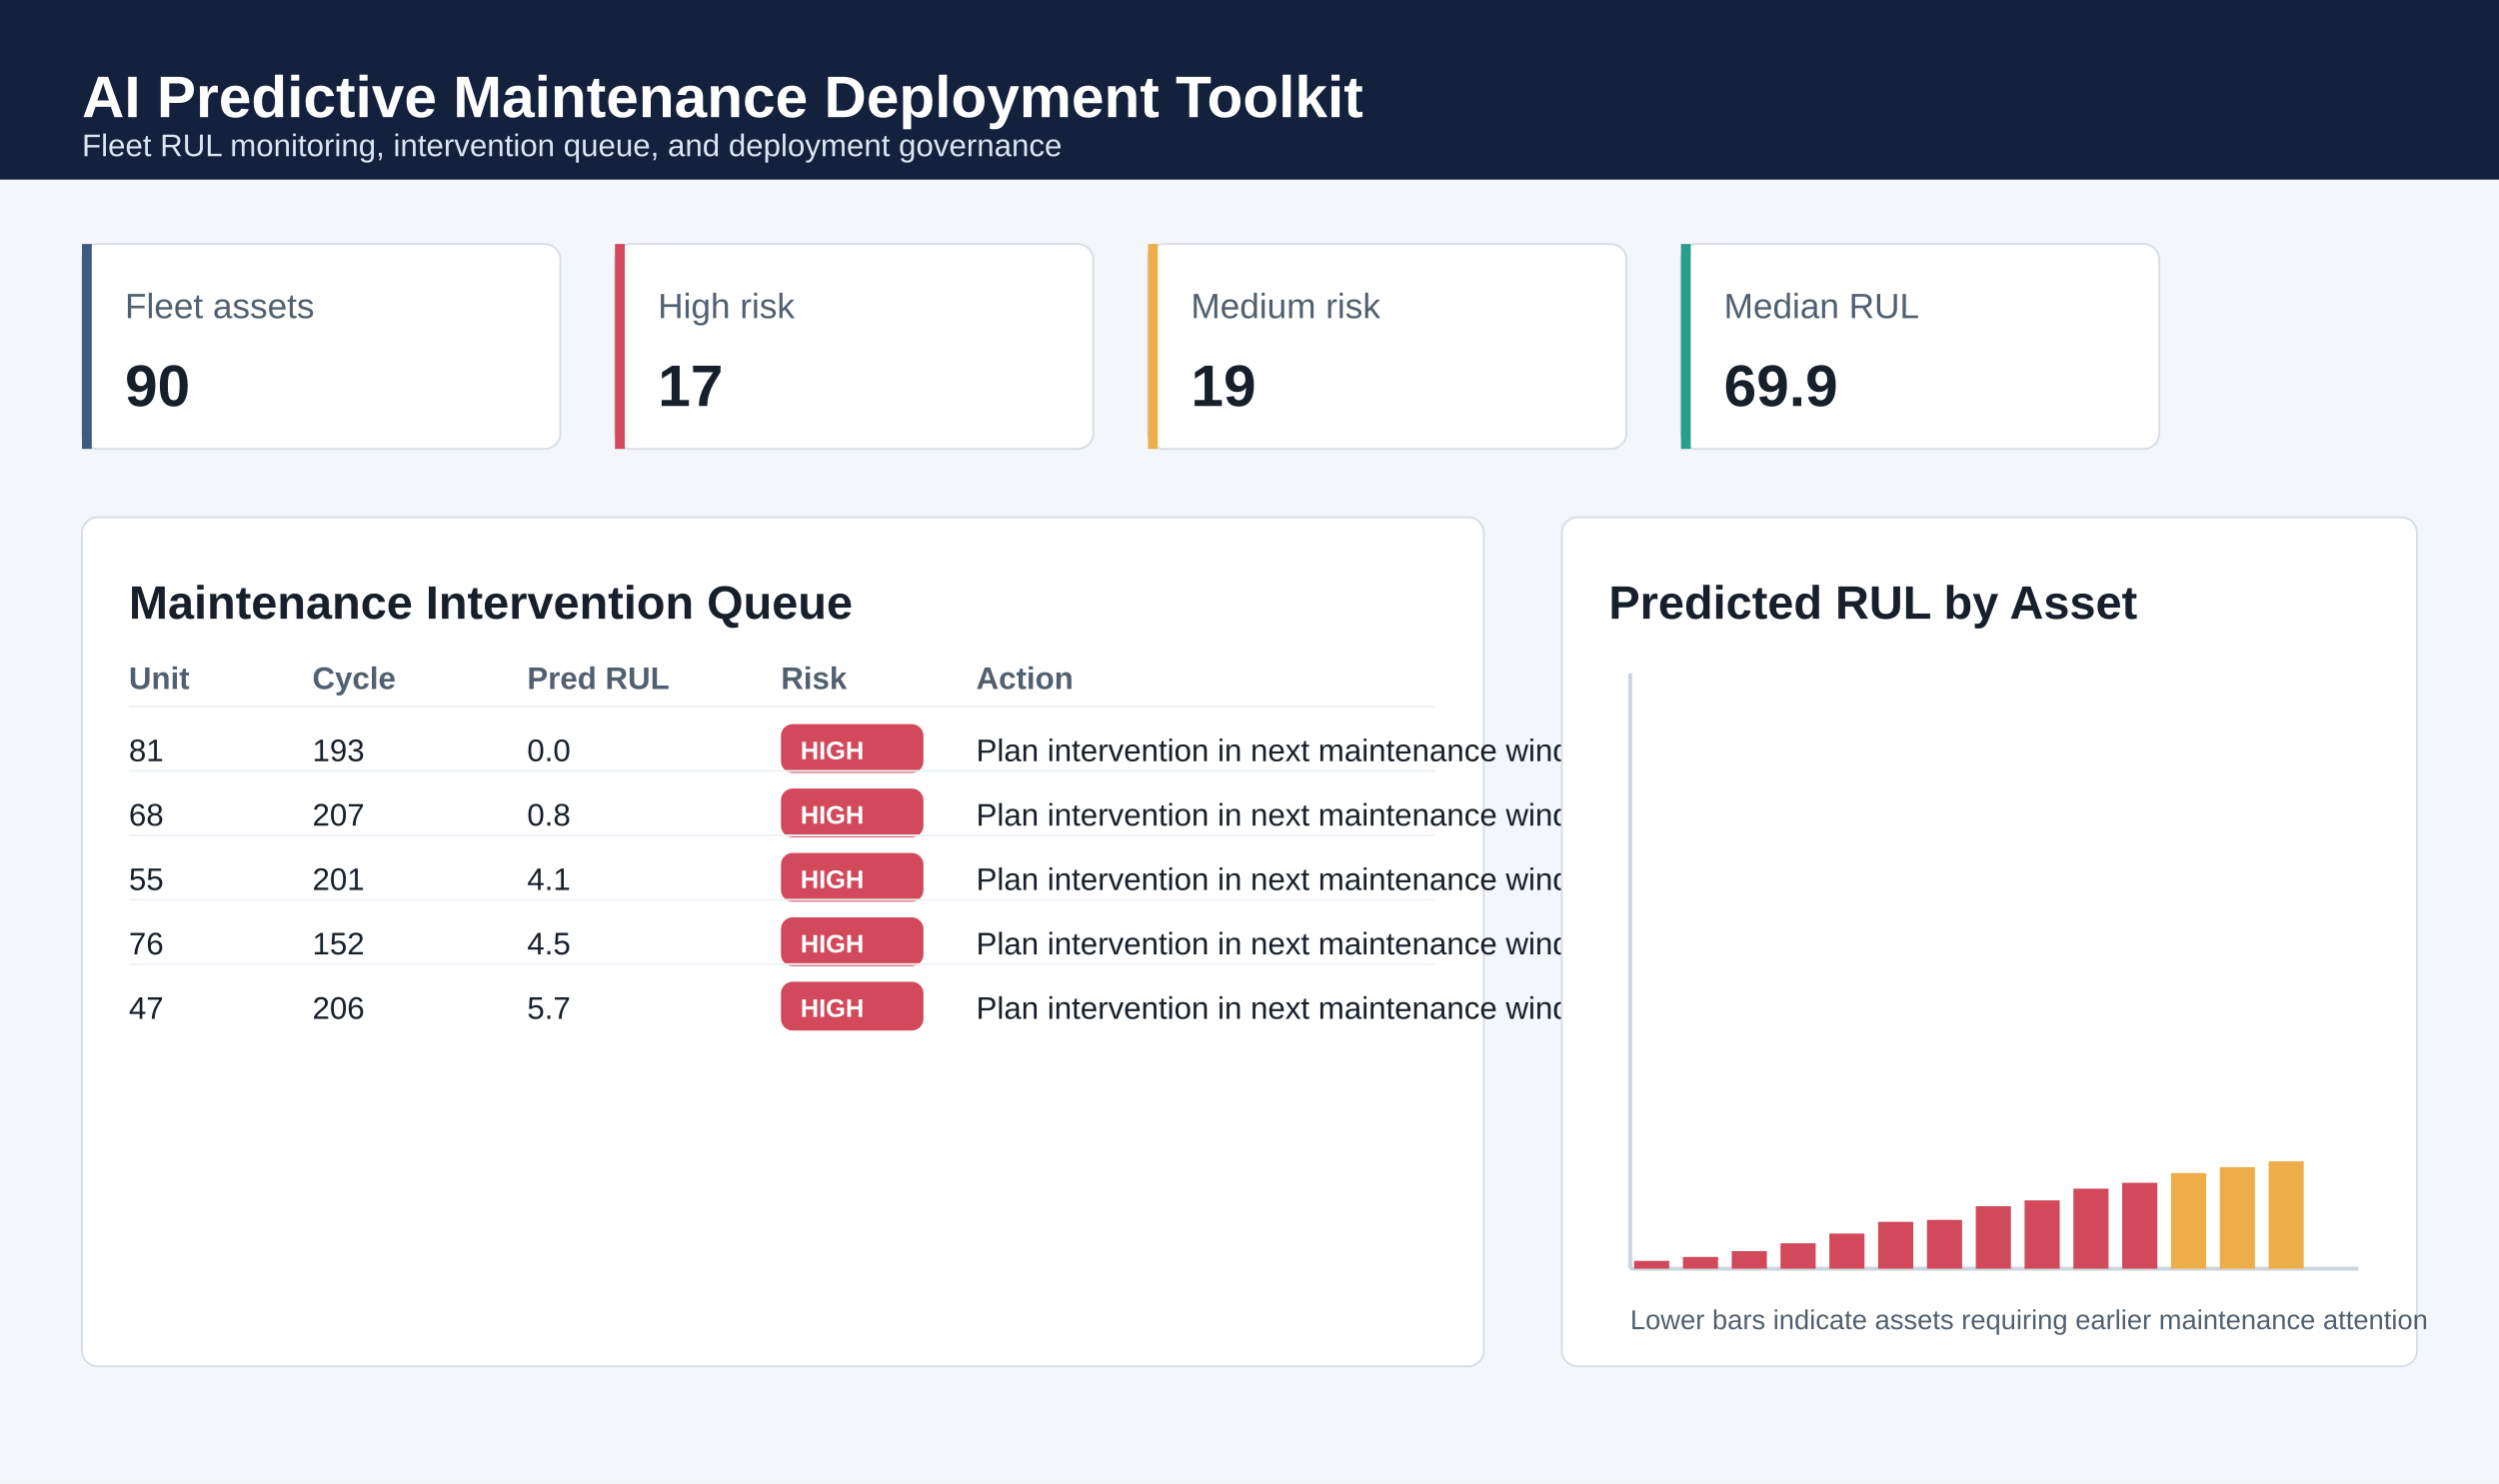
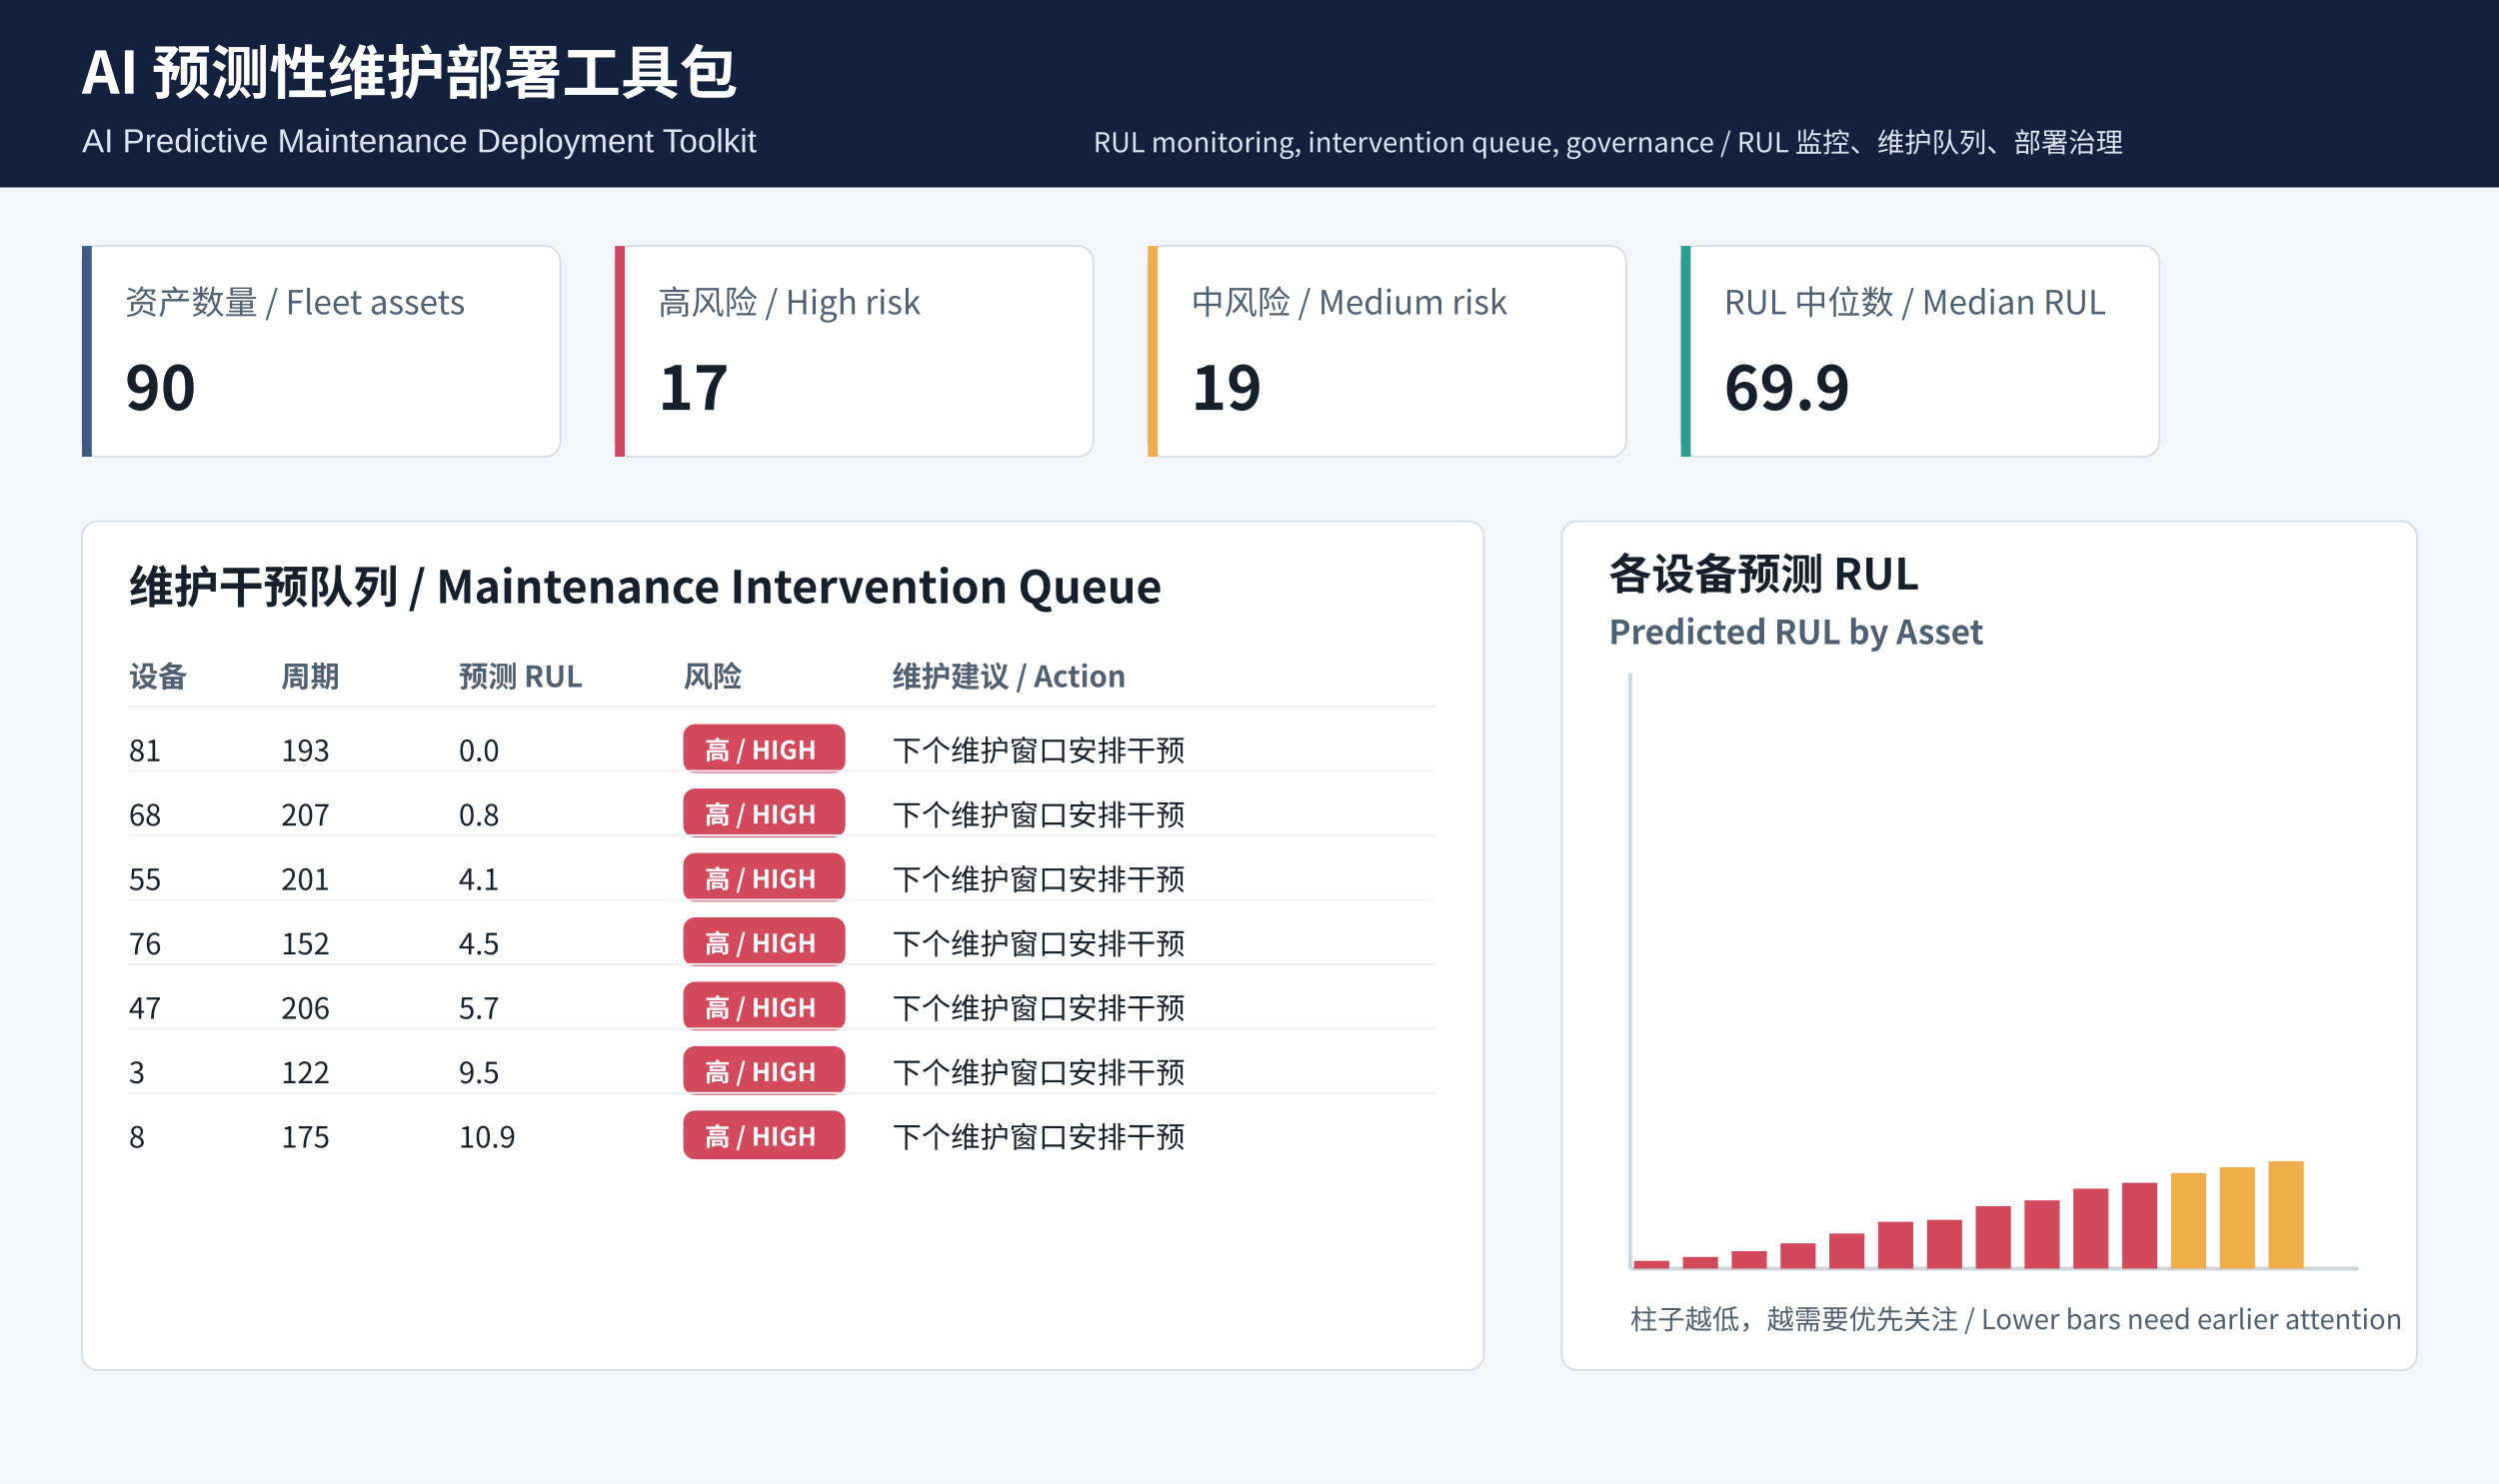
- <svg xmlns="http://www.w3.org/2000/svg" width="1280" height="760" viewBox="0 0 1280 760" role="img" aria-label="Predictive maintenance dashboard preview">
+ <svg xmlns="http://www.w3.org/2000/svg" width="1280" height="760" viewBox="0 0 1280 760" role="img" aria-label="Bilingual predictive maintenance dashboard preview">
  <rect width="1280" height="760" fill="#f3f6fa" />
-   <rect width="1280" height="92" fill="#14213d" />
-   <text x="42" y="60" font-family="Segoe UI, Arial, sans-serif" font-size="30" font-weight="700" fill="#ffffff">AI Predictive Maintenance Deployment Toolkit</text>
-   <text x="42" y="80" font-family="Segoe UI, Arial, sans-serif" font-size="16" fill="#dce6f2">Fleet RUL monitoring, intervention queue, and deployment governance</text>
-   <g font-family="Segoe UI, Arial, sans-serif">
-     <g transform="translate(42 125)">
-       <rect width="245" height="105" rx="8" fill="#ffffff" stroke="#d7dee8" />
-       <rect width="5" height="105" fill="#3d5a80" />
-       <text x="22" y="38" font-size="18" fill="#516070">Fleet assets</text>
-       <text x="22" y="83" font-size="30" font-weight="700" fill="#17202a">90</text>
+   <rect width="1280" height="96" fill="#14213d" />
+   <text x="42" y="48" font-family="Microsoft YaHei, Noto Sans CJK SC, Segoe UI, Arial, sans-serif" font-size="30" font-weight="700" fill="#ffffff">AI 预测性维护部署工具包</text>
+   <text x="42" y="78" font-family="Segoe UI, Arial, sans-serif" font-size="17" fill="#dce6f2">AI Predictive Maintenance Deployment Toolkit</text>
+   <text x="560" y="78" font-family="Microsoft YaHei, Noto Sans CJK SC, Segoe UI, Arial, sans-serif" font-size="14" fill="#dce6f2">RUL monitoring, intervention queue, governance / RUL 监控、维护队列、部署治理</text>
+   <g font-family="Microsoft YaHei, Noto Sans CJK SC, Segoe UI, Arial, sans-serif">
+     <g transform="translate(42 126)">
+       <rect width="245" height="108" rx="8" fill="#ffffff" stroke="#d7dee8" />
+       <rect width="5" height="108" fill="#3d5a80" />
+       <text x="22" y="35" font-size="17" fill="#516070">资产数量 / Fleet assets</text>
+       <text x="22" y="84" font-size="31" font-weight="700" fill="#17202a">90</text>
    </g>
-     <g transform="translate(315 125)">
-       <rect width="245" height="105" rx="8" fill="#ffffff" stroke="#d7dee8" />
-       <rect width="5" height="105" fill="#d1495b" />
-       <text x="22" y="38" font-size="18" fill="#516070">High risk</text>
-       <text x="22" y="83" font-size="30" font-weight="700" fill="#17202a">17</text>
+     <g transform="translate(315 126)">
+       <rect width="245" height="108" rx="8" fill="#ffffff" stroke="#d7dee8" />
+       <rect width="5" height="108" fill="#d1495b" />
+       <text x="22" y="35" font-size="17" fill="#516070">高风险 / High risk</text>
+       <text x="22" y="84" font-size="31" font-weight="700" fill="#17202a">17</text>
    </g>
-     <g transform="translate(588 125)">
-       <rect width="245" height="105" rx="8" fill="#ffffff" stroke="#d7dee8" />
-       <rect width="5" height="105" fill="#edae49" />
-       <text x="22" y="38" font-size="18" fill="#516070">Medium risk</text>
-       <text x="22" y="83" font-size="30" font-weight="700" fill="#17202a">19</text>
+     <g transform="translate(588 126)">
+       <rect width="245" height="108" rx="8" fill="#ffffff" stroke="#d7dee8" />
+       <rect width="5" height="108" fill="#edae49" />
+       <text x="22" y="35" font-size="17" fill="#516070">中风险 / Medium risk</text>
+       <text x="22" y="84" font-size="31" font-weight="700" fill="#17202a">19</text>
    </g>
-     <g transform="translate(861 125)">
-       <rect width="245" height="105" rx="8" fill="#ffffff" stroke="#d7dee8" />
-       <rect width="5" height="105" fill="#2a9d8f" />
-       <text x="22" y="38" font-size="18" fill="#516070">Median RUL</text>
-       <text x="22" y="83" font-size="30" font-weight="700" fill="#17202a">69.9</text>
+     <g transform="translate(861 126)">
+       <rect width="245" height="108" rx="8" fill="#ffffff" stroke="#d7dee8" />
+       <rect width="5" height="108" fill="#2a9d8f" />
+       <text x="22" y="35" font-size="17" fill="#516070">RUL 中位数 / Median RUL</text>
+       <text x="22" y="84" font-size="31" font-weight="700" fill="#17202a">69.9</text>
    </g>
-     <rect x="42" y="265" width="718" height="435" rx="8" fill="#ffffff" stroke="#d7dee8" />
-     <text x="66" y="317" font-size="24" font-weight="700" fill="#17202a">Maintenance Intervention Queue</text>
-     <text x="66" y="353" font-size="16" font-weight="700" fill="#516070">Unit</text>
-     <text x="160" y="353" font-size="16" font-weight="700" fill="#516070">Cycle</text>
-     <text x="270" y="353" font-size="16" font-weight="700" fill="#516070">Pred RUL</text>
-     <text x="400" y="353" font-size="16" font-weight="700" fill="#516070">Risk</text>
-     <text x="500" y="353" font-size="16" font-weight="700" fill="#516070">Action</text>
-     <g font-size="16" fill="#17202a">
+     <rect x="42" y="267" width="718" height="435" rx="8" fill="#ffffff" stroke="#d7dee8" />
+     <text x="66" y="309" font-size="23" font-weight="700" fill="#17202a">维护干预队列 / Maintenance Intervention Queue</text>
+     <text x="66" y="352" font-size="15" font-weight="700" fill="#516070">设备</text>
+     <text x="144" y="352" font-size="15" font-weight="700" fill="#516070">周期</text>
+     <text x="235" y="352" font-size="15" font-weight="700" fill="#516070">预测 RUL</text>
+     <text x="350" y="352" font-size="15" font-weight="700" fill="#516070">风险</text>
+     <text x="457" y="352" font-size="15" font-weight="700" fill="#516070">维护建议 / Action</text>
+     <g font-size="15" fill="#17202a">
      <line x1="66" y1="362" x2="735" y2="362" stroke="#edf1f5" />
      <text x="66" y="390">81</text>
-       <text x="160" y="390">193</text>
-       <text x="270" y="390">0.0</text>
-       <rect x="400" y="371" width="73" height="25" rx="6" fill="#d1495b" />
-       <text x="410" y="389" font-size="13" font-weight="700" fill="#ffffff">HIGH</text>
-       <text x="500" y="390">Plan intervention in next maintenance window</text>
+       <text x="144" y="390">193</text>
+       <text x="235" y="390">0.0</text>
+       <rect x="350" y="371" width="83" height="25" rx="6" fill="#d1495b" />
+       <text x="361" y="389" font-size="13" font-weight="700" fill="#ffffff">高 / HIGH</text>
+       <text x="457" y="390">下个维护窗口安排干预</text>
      <line x1="66" y1="395" x2="735" y2="395" stroke="#edf1f5" />
      <text x="66" y="423">68</text>
-       <text x="160" y="423">207</text>
-       <text x="270" y="423">0.8</text>
-       <rect x="400" y="404" width="73" height="25" rx="6" fill="#d1495b" />
-       <text x="410" y="422" font-size="13" font-weight="700" fill="#ffffff">HIGH</text>
-       <text x="500" y="423">Plan intervention in next maintenance window</text>
+       <text x="144" y="423">207</text>
+       <text x="235" y="423">0.8</text>
+       <rect x="350" y="404" width="83" height="25" rx="6" fill="#d1495b" />
+       <text x="361" y="422" font-size="13" font-weight="700" fill="#ffffff">高 / HIGH</text>
+       <text x="457" y="423">下个维护窗口安排干预</text>
      <line x1="66" y1="428" x2="735" y2="428" stroke="#edf1f5" />
      <text x="66" y="456">55</text>
-       <text x="160" y="456">201</text>
-       <text x="270" y="456">4.1</text>
-       <rect x="400" y="437" width="73" height="25" rx="6" fill="#d1495b" />
-       <text x="410" y="455" font-size="13" font-weight="700" fill="#ffffff">HIGH</text>
-       <text x="500" y="456">Plan intervention in next maintenance window</text>
+       <text x="144" y="456">201</text>
+       <text x="235" y="456">4.1</text>
+       <rect x="350" y="437" width="83" height="25" rx="6" fill="#d1495b" />
+       <text x="361" y="455" font-size="13" font-weight="700" fill="#ffffff">高 / HIGH</text>
+       <text x="457" y="456">下个维护窗口安排干预</text>
      <line x1="66" y1="461" x2="735" y2="461" stroke="#edf1f5" />
      <text x="66" y="489">76</text>
-       <text x="160" y="489">152</text>
-       <text x="270" y="489">4.5</text>
-       <rect x="400" y="470" width="73" height="25" rx="6" fill="#d1495b" />
-       <text x="410" y="488" font-size="13" font-weight="700" fill="#ffffff">HIGH</text>
-       <text x="500" y="489">Plan intervention in next maintenance window</text>
+       <text x="144" y="489">152</text>
+       <text x="235" y="489">4.5</text>
+       <rect x="350" y="470" width="83" height="25" rx="6" fill="#d1495b" />
+       <text x="361" y="488" font-size="13" font-weight="700" fill="#ffffff">高 / HIGH</text>
+       <text x="457" y="489">下个维护窗口安排干预</text>
      <line x1="66" y1="494" x2="735" y2="494" stroke="#edf1f5" />
      <text x="66" y="522">47</text>
-       <text x="160" y="522">206</text>
-       <text x="270" y="522">5.7</text>
-       <rect x="400" y="503" width="73" height="25" rx="6" fill="#d1495b" />
-       <text x="410" y="521" font-size="13" font-weight="700" fill="#ffffff">HIGH</text>
-       <text x="500" y="522">Plan intervention in next maintenance window</text>
+       <text x="144" y="522">206</text>
+       <text x="235" y="522">5.7</text>
+       <rect x="350" y="503" width="83" height="25" rx="6" fill="#d1495b" />
+       <text x="361" y="521" font-size="13" font-weight="700" fill="#ffffff">高 / HIGH</text>
+       <text x="457" y="522">下个维护窗口安排干预</text>
+       <line x1="66" y1="527" x2="735" y2="527" stroke="#edf1f5" />
+       <text x="66" y="555">3</text>
+       <text x="144" y="555">122</text>
+       <text x="235" y="555">9.5</text>
+       <rect x="350" y="536" width="83" height="25" rx="6" fill="#d1495b" />
+       <text x="361" y="554" font-size="13" font-weight="700" fill="#ffffff">高 / HIGH</text>
+       <text x="457" y="555">下个维护窗口安排干预</text>
+       <line x1="66" y1="560" x2="735" y2="560" stroke="#edf1f5" />
+       <text x="66" y="588">8</text>
+       <text x="144" y="588">175</text>
+       <text x="235" y="588">10.9</text>
+       <rect x="350" y="569" width="83" height="25" rx="6" fill="#d1495b" />
+       <text x="361" y="587" font-size="13" font-weight="700" fill="#ffffff">高 / HIGH</text>
+       <text x="457" y="588">下个维护窗口安排干预</text>
    </g>
-     <rect x="800" y="265" width="438" height="435" rx="8" fill="#ffffff" stroke="#d7dee8" />
-     <text x="824" y="317" font-size="24" font-weight="700" fill="#17202a">Predicted RUL by Asset</text>
+     <rect x="800" y="267" width="438" height="435" rx="8" fill="#ffffff" stroke="#d7dee8" />
+     <text x="824" y="302" font-size="22" font-weight="700" fill="#17202a">各设备预测 RUL</text>
+     <text x="824" y="330" font-size="17" font-weight="700" fill="#516070">Predicted RUL by Asset</text>
    <line x1="835" y1="650" x2="1208" y2="650" stroke="#ccd4dd" stroke-width="2" />
    <line x1="835" y1="345" x2="835" y2="650" stroke="#ccd4dd" stroke-width="2" />
    <rect x="837" y="646" width="18" height="4" fill="#d1495b" />
    <rect x="862" y="644" width="18" height="6" fill="#d1495b" />
    <rect x="887" y="641" width="18" height="9" fill="#d1495b" />
    <rect x="912" y="637" width="18" height="13" fill="#d1495b" />
    <rect x="937" y="632" width="18" height="18" fill="#d1495b" />
    <rect x="962" y="626" width="18" height="24" fill="#d1495b" />
    <rect x="987" y="625" width="18" height="25" fill="#d1495b" />
    <rect x="1012" y="618" width="18" height="32" fill="#d1495b" />
    <rect x="1037" y="615" width="18" height="35" fill="#d1495b" />
    <rect x="1062" y="609" width="18" height="41" fill="#d1495b" />
    <rect x="1087" y="606" width="18" height="44" fill="#d1495b" />
    <rect x="1112" y="601" width="18" height="49" fill="#edae49" />
    <rect x="1137" y="598" width="18" height="52" fill="#edae49" />
    <rect x="1162" y="595" width="18" height="55" fill="#edae49" />
-     <text x="835" y="681" font-size="14" fill="#516070">Lower bars indicate assets requiring earlier maintenance attention</text>
+     <text x="835" y="681" font-size="14" fill="#516070">柱子越低，越需要优先关注 / Lower bars need earlier attention</text>
  </g>
</svg>
